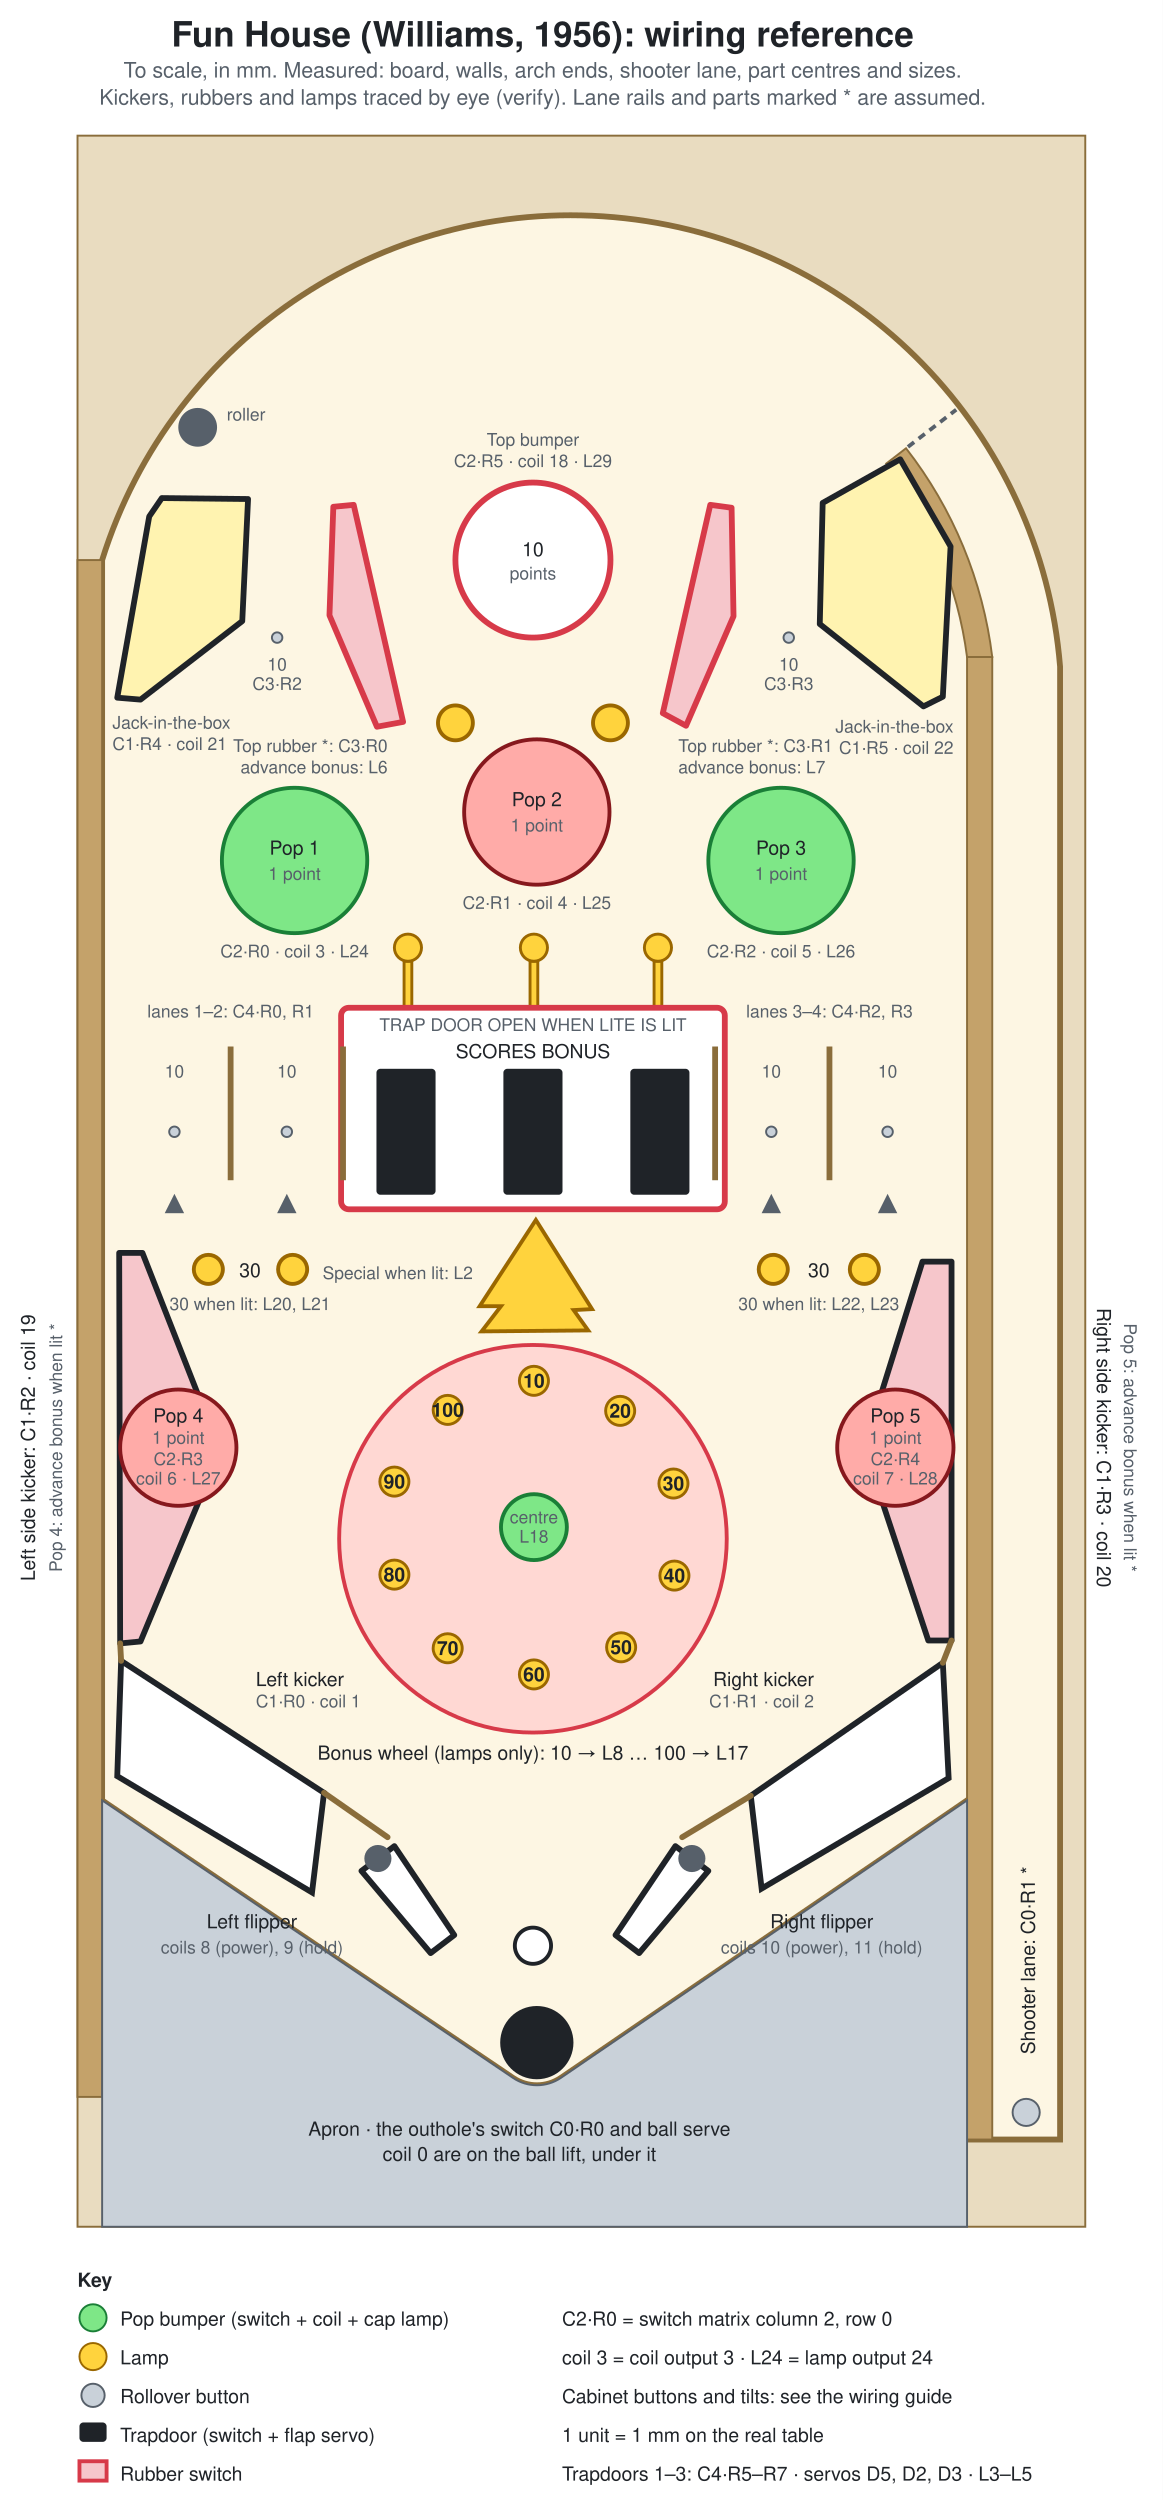
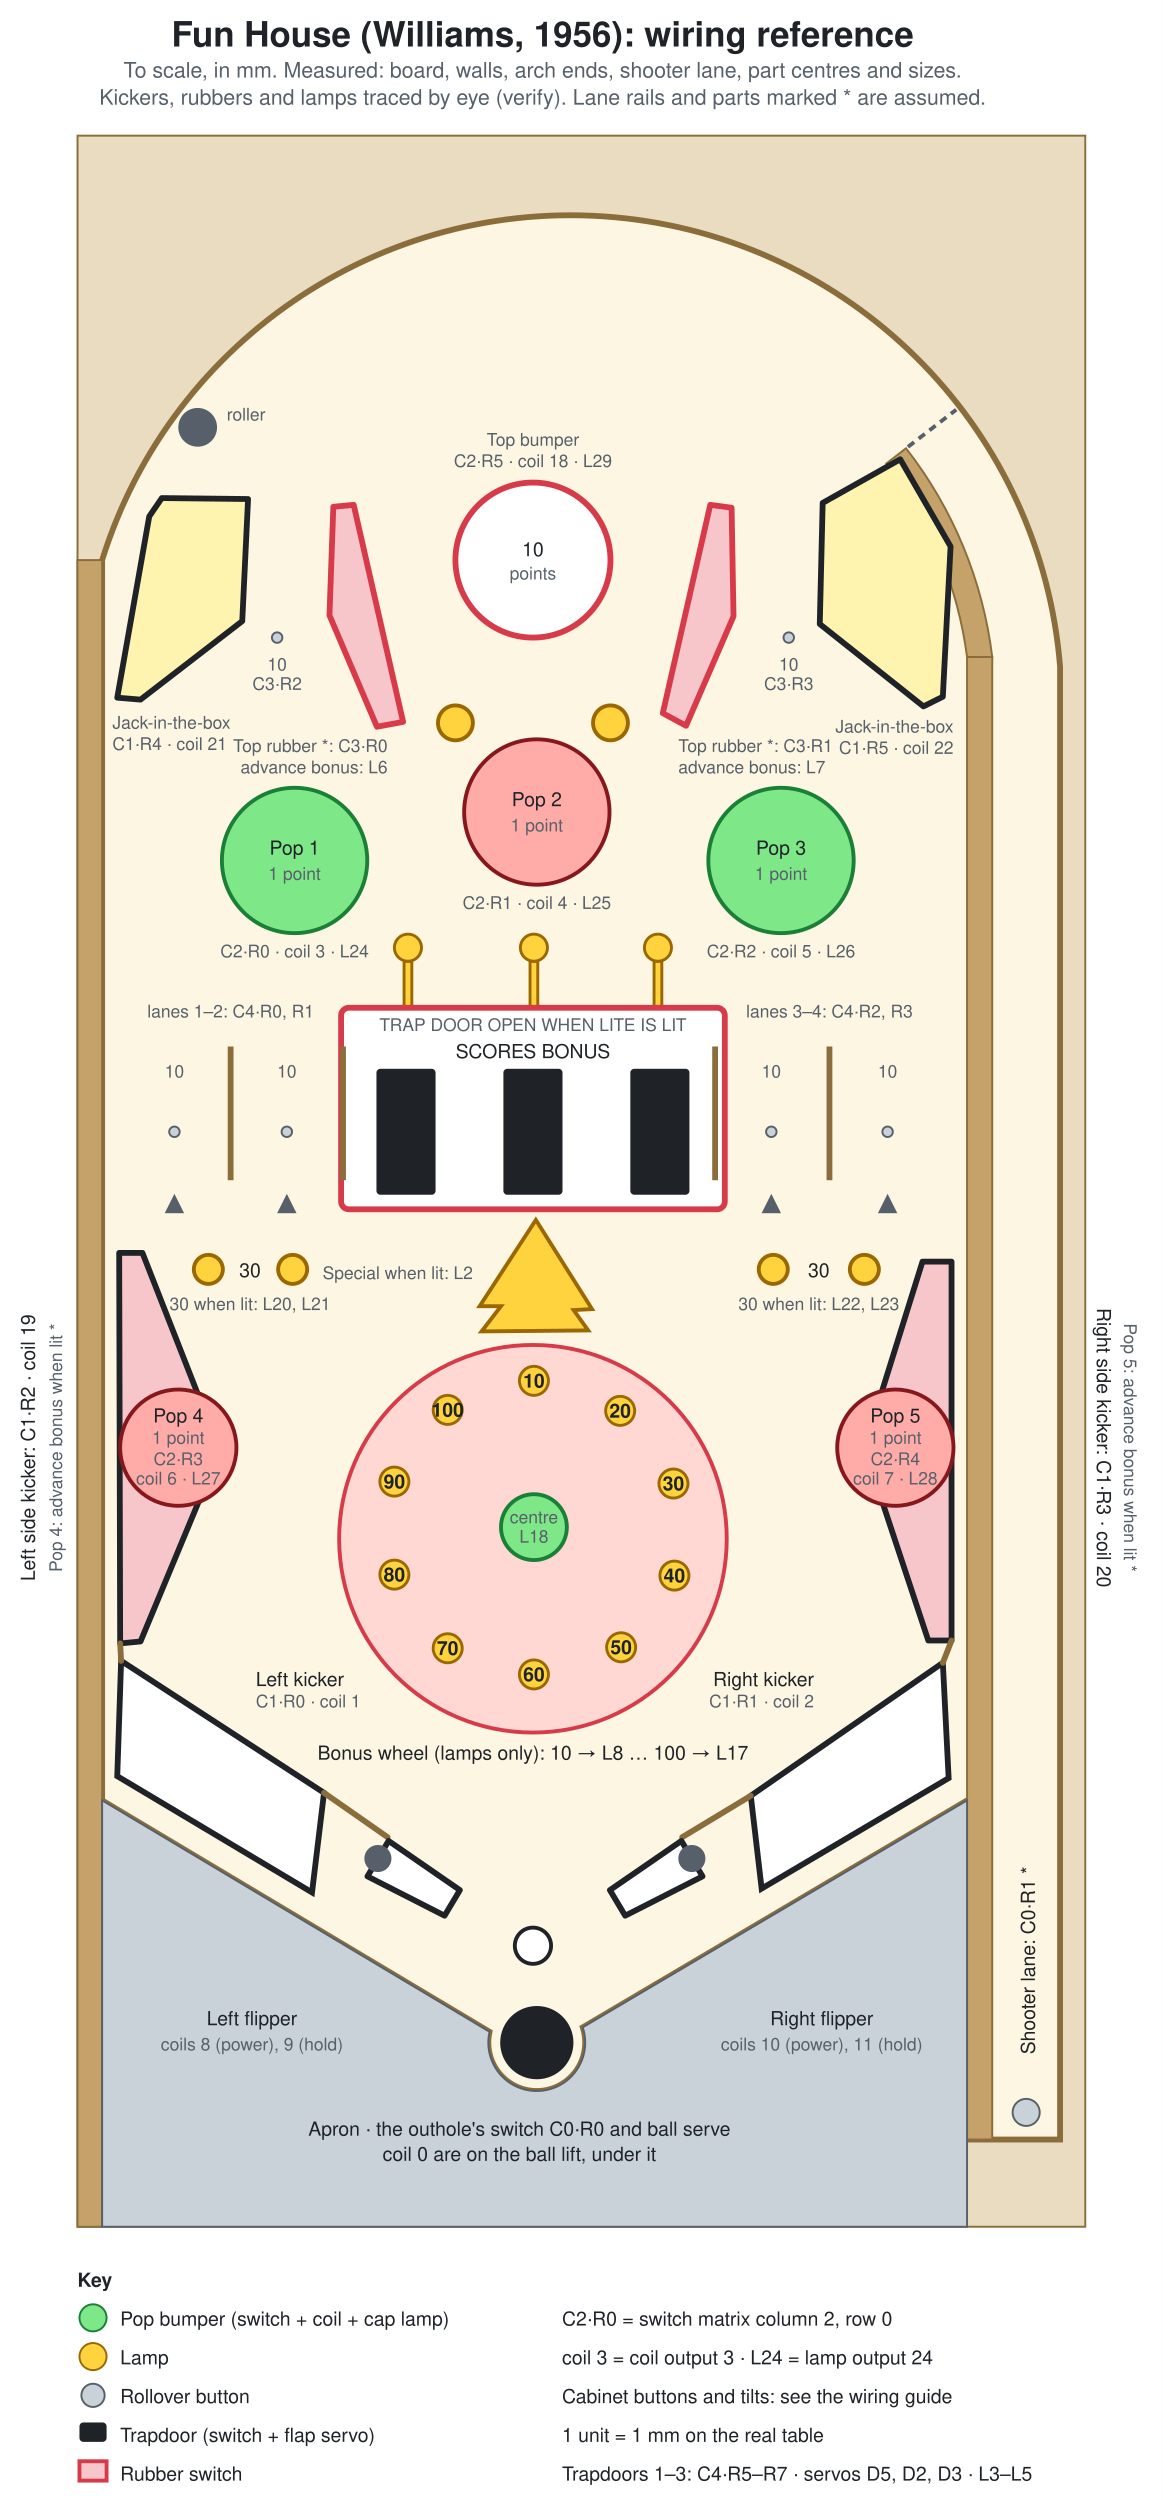
<svg xmlns="http://www.w3.org/2000/svg" viewBox="-40 -70 600 1290" width="600" height="1290" font-family="Helvetica, Arial, sans-serif">
  <style>
    .label { font-size: 10px; fill: #1f2328; }
    .tag { font-size: 9px; fill: #57606a; }
    .title { font-size: 18px; font-weight: bold; fill: #1f2328; }
    .sub { font-size: 11px; fill: #57606a; }
    .wheel { font-size: 10px; font-weight: bold; fill: #1f2328; text-anchor: middle; }
    .mid { text-anchor: middle; }
    .end { text-anchor: end; }
  </style>
  <rect x="-40" y="-70" width="600" height="1290" fill="#ffffff" />
  <text x="240" y="-46" class="title mid">Fun House (Williams, 1956): wiring reference</text>
  <text x="240" y="-30" class="sub mid">To scale, in mm. Measured: board, walls, arch ends, shooter lane, part centres and sizes.</text>
  <text x="240" y="-16" class="sub mid">Kickers, rubbers and lamps traced by eye (verify). Lane rails and parts marked * are assumed.</text>
  <rect x="0" y="0" width="520" height="1079" fill="#e9dcc0" stroke="#8a6d3b" stroke-width="1" data-board="" />
-   <path d="M 12.7 859 L 12.7 219 A 253.3 253.3 0 0 1 507 274 L 507 1034 L 459 1034 L 459 859 L 249.4 1002.2 A 22 22 0 0 1 224.7 1002.2 Z" fill="#fdf6e3" stroke="#8a6d3b" stroke-width="3" data-wall="" />
-   <rect x="0" y="219" width="12.7" height="793" fill="#c4a26a" stroke="#8a6d3b" stroke-width="1" />
+   <path d="M 12.7 859 L 12.7 219 A 253.3 253.3 0 0 1 507 274 L 507 1034 L 459 1034 L 459 859 L 260.7 976.1 A 25 25 0 1 1 212.6 978.4 Z" fill="#fdf6e3" stroke="#8a6d3b" stroke-width="3" data-wall="" />
+   <rect x="0" y="219" width="12.7" height="860" fill="#c4a26a" stroke="#8a6d3b" stroke-width="1" />
  <rect x="459" y="269" width="13" height="765" fill="#c4a26a" stroke="#8a6d3b" stroke-width="1" data-wall="" />
  <path d="M 472 269 A 218.3 218.3 0 0 0 427.5 161.3 L 417.3 169.2 A 205.4 205.4 0 0 1 459 269 Z" fill="#c4a26a" stroke="#8a6d3b" stroke-width="1" data-wall="" />
  <line x1="428.5" y1="160.6" x2="453.4" y2="141.4" stroke="#57606a" stroke-width="2" stroke-dasharray="4 3" data-gate="" />
  <circle cx="489.5" cy="1020" r="7" fill="#c9d1d9" stroke="#57606a" data-switch="C0R1" />
  <text x="494" y="990" class="label" transform="rotate(-90 494 990)">Shooter lane: C0·R1 *</text>
  <circle cx="62" cy="150.5" r="10" fill="#57606a" data-wall="" />
  <text x="77" y="147" class="tag">roller</text>
  <g fill="#fff3b0" stroke="#1f2328" stroke-width="3" stroke-linejoin="round">
    <polygon points="43.5,187 88,187.5 85,250.5 32.5,291 20.5,290 37,196.5" data-switch="C1R4" data-coil="21" />
    <polygon points="424.5,167 384.5,189.5 383,252 436.5,294.5 446.5,289.5 450.5,212" data-switch="C1R5" data-coil="22" />
  </g>
  <text x="18" y="306" class="tag">Jack-in-the-box</text>
  <text x="18" y="317" class="tag">C1·R4 · coil 21</text>
  <text x="452" y="308" class="tag end">Jack-in-the-box</text>
  <text x="452" y="319" class="tag end">C1·R5 · coil 22</text>
  <g fill="#f6c6cb" stroke="#d73a49" stroke-width="3" stroke-linejoin="round">
    <polygon points="132,191.5 142.5,190.5 168,302.5 154.5,305 130,247.5" data-switch="C3R0" />
    <polygon points="337.5,192 326.5,190.5 302,298 314,304.5 338.5,248" data-switch="C3R1" />
  </g>
  <g fill="#ffd33d" stroke="#9a6700" stroke-width="2">
    <circle cx="195" cy="303" r="9" data-lamp="6" />
    <circle cx="275" cy="303" r="9" data-lamp="7" />
  </g>
  <text x="160" y="318" class="tag end">Top rubber *: C3·R0</text>
  <text x="160" y="329" class="tag end">advance bonus: L6</text>
  <text x="310" y="318" class="tag">Top rubber *: C3·R1</text>
  <text x="310" y="329" class="tag">advance bonus: L7</text>
  <g fill="#c9d1d9" stroke="#57606a">
    <circle cx="103" cy="259" r="2.7" data-switch="C3R2" />
    <circle cx="367" cy="259" r="2.7" data-switch="C3R3" />
  </g>
  <text x="103" y="276" class="tag mid">10</text>
  <text x="367" y="276" class="tag mid">10</text>
  <text x="103" y="286" class="tag mid">C3·R2</text>
  <text x="367" y="286" class="tag mid">C3·R3</text>
  <circle cx="235" cy="219" r="40" fill="#ffffff" stroke="#d73a49" stroke-width="3" data-switch="C2R5" data-coil="18" data-lamp="29" data-measured="Top bumper centre" />
  <text x="235" y="217" class="label mid">10</text>
  <text x="235" y="229" class="tag mid">points</text>
  <text x="235" y="160" class="tag mid">Top bumper</text>
  <text x="235" y="171" class="tag mid">C2·R5 · coil 18 · L29</text>
  <g fill="#7ee787" stroke="#1a7f37" stroke-width="2">
    <circle cx="112" cy="374" r="37.5" data-switch="C2R0" data-coil="3" data-lamp="24" data-measured="Pop 1 centre (upper left)" />
    <circle cx="363" cy="374" r="37.5" data-switch="C2R2" data-coil="5" data-lamp="26" data-measured="Pop 3 centre (upper right)" />
  </g>
  <circle cx="237" cy="349" r="37.5" fill="#ffaba8" stroke="#86181d" stroke-width="2" data-switch="C2R1" data-coil="4" data-lamp="25" data-measured="Pop 2 centre (upper middle)" />
  <text x="112" y="371" class="label mid">Pop 1</text>
  <text x="112" y="384" class="tag mid">1 point</text>
  <text x="237" y="346" class="label mid">Pop 2</text>
  <text x="237" y="359" class="tag mid">1 point</text>
  <text x="363" y="371" class="label mid">Pop 3</text>
  <text x="363" y="384" class="tag mid">1 point</text>
  <text x="112" y="424" class="tag mid">C2·R0 · coil 3 · L24</text>
  <text x="363" y="424" class="tag mid">C2·R2 · coil 5 · L26</text>
  <text x="237" y="399" class="tag mid">C2·R1 · coil 4 · L25</text>
  <g fill="#ffd33d" stroke="#9a6700" stroke-width="1.5">
    <rect x="168.5" y="426" width="4" height="24" />
    <rect x="233.5" y="426" width="4" height="24" />
    <rect x="297.5" y="426" width="4" height="24" />
    <circle cx="170.5" cy="419" r="7" data-lamp="3" />
    <circle cx="235.5" cy="419" r="7" data-lamp="4" />
    <circle cx="299.5" cy="419" r="7" data-lamp="5" />
  </g>
  <rect x="136" y="450" width="198" height="104" rx="4" fill="#ffffff" stroke="#d73a49" stroke-width="3" />
  <text x="235" y="462" class="tag mid">TRAP DOOR OPEN WHEN LITE IS LIT</text>
  <g fill="#1f2328">
    <rect x="154.25" y="481.5" width="30.5" height="65" rx="2" data-switch="C4R5" data-trapdoor="0" data-measured="Left trapdoor hole centre" />
    <rect x="219.75" y="481.5" width="30.5" height="65" rx="2" data-switch="C4R6" data-trapdoor="1" data-measured="Middle trapdoor hole centre" />
    <rect x="285.25" y="481.5" width="30.5" height="65" rx="2" data-switch="C4R7" data-trapdoor="2" data-measured="Right trapdoor hole centre" />
  </g>
  <text x="235" y="476" class="label mid">SCORES BONUS</text>
  <g stroke="#8a6d3b" stroke-width="3">
    <line x1="79" y1="470" x2="79" y2="539" data-wall="" />
    <line x1="137" y1="470" x2="137" y2="539" data-wall="" />
    <line x1="329" y1="470" x2="329" y2="539" data-wall="" />
    <line x1="388" y1="470" x2="388" y2="539" data-wall="" />
  </g>
  <g class="tag mid">
    <text x="50" y="486">10</text>
    <text x="108" y="486">10</text>
    <text x="358" y="486">10</text>
    <text x="418" y="486">10</text>
  </g>
  <g fill="#c9d1d9" stroke="#57606a">
    <circle cx="50" cy="514" r="2.7" data-switch="C4R0" data-measured="Lane 1 rollover (far left)" />
    <circle cx="108" cy="514" r="2.7" data-switch="C4R1" data-measured="Lane 2 rollover" />
    <circle cx="358" cy="514" r="2.7" data-switch="C4R2" data-measured="Lane 3 rollover" />
    <circle cx="418" cy="514" r="2.7" data-switch="C4R3" data-measured="Lane 4 rollover (far right)" />
  </g>
  <text x="79" y="455" class="tag mid">lanes 1–2: C4·R0, R1</text>
  <text x="388" y="455" class="tag mid">lanes 3–4: C4·R2, R3</text>
  <g fill="#57606a">
    <polygon points="50,546 45,556 55,556" />
    <polygon points="108,546 103,556 113,556" />
    <polygon points="358,546 353,556 363,556" />
    <polygon points="418,546 413,556 423,556" />
  </g>
  <g fill="#ffd33d" stroke="#9a6700" stroke-width="2">
    <circle cx="67.5" cy="585" r="7.5" data-lamp="20" />
    <circle cx="111" cy="585" r="7.5" data-lamp="21" />
    <circle cx="359" cy="585" r="7.5" data-lamp="22" />
    <circle cx="406" cy="585" r="7.5" data-lamp="23" />
  </g>
  <text x="89" y="589" class="label mid">30</text>
  <text x="382.5" y="589" class="label mid">30</text>
  <text x="89" y="606" class="tag mid">30 when lit: L20, L21</text>
  <text x="382.5" y="606" class="tag mid">30 when lit: L22, L23</text>
  <polygon points="236.5,559.5 265.5,605.5 256,606 263.5,616.5 208.5,617 218.5,604 207.5,604" fill="#ffd33d" stroke="#9a6700" stroke-width="2" data-lamp="2" />
  <text x="204" y="590" class="tag end">Special when lit: L2</text>
  <g fill="#f6c6cb" stroke="#1f2328" stroke-width="3" stroke-linejoin="round">
    <polygon points="21.5,576.5 33.5,576.5 73.5,678.5 32.5,777 22,778" data-switch="C1R2" data-coil="19" />
    <polygon points="451,581 436,581 406,677 439,776.5 451,776.5" data-switch="C1R3" data-coil="20" />
  </g>
  <text x="-22" y="677" class="label mid" transform="rotate(-90 -22 677)">Left side kicker: C1·R2 · coil 19</text>
  <text x="-8" y="677" class="tag mid" transform="rotate(-90 -8 677)">Pop 4: advance bonus when lit *</text>
  <text x="526" y="677" class="label mid" transform="rotate(90 526 677)">Right side kicker: C1·R3 · coil 20</text>
  <text x="540" y="677" class="tag mid" transform="rotate(90 540 677)">Pop 5: advance bonus when lit *</text>
  <g fill="#ffaba8" stroke="#86181d" stroke-width="2">
    <circle cx="52" cy="677" r="30" data-switch="C2R3" data-coil="6" data-lamp="27" data-measured="Pop 4 centre (lower left)" />
    <circle cx="422" cy="677" r="30" data-switch="C2R4" data-coil="7" data-lamp="28" data-measured="Pop 5 centre (lower right)" />
  </g>
  <text x="52" y="664" class="label mid">Pop 4</text>
  <text x="52" y="675" class="tag mid">1 point</text>
  <text x="52" y="686" class="tag mid">C2·R3</text>
  <text x="52" y="696" class="tag mid">coil 6 · L27</text>
  <text x="422" y="664" class="label mid">Pop 5</text>
  <text x="422" y="675" class="tag mid">1 point</text>
  <text x="422" y="686" class="tag mid">C2·R4</text>
  <text x="422" y="696" class="tag mid">coil 7 · L28</text>
  <circle cx="235" cy="724" r="100" fill="#ffd8d3" stroke="#d73a49" stroke-width="2" data-measured="Bonus wheel centre" />
  <g fill="#ffd33d" stroke="#9a6700" stroke-width="1.5">
    <circle cx="235.5" cy="642.5" r="7.5" data-lamp="8" />
    <circle cx="280" cy="658" r="7.5" data-lamp="9" />
    <circle cx="307.5" cy="695.5" r="7.5" data-lamp="10" />
    <circle cx="308" cy="743" r="7.5" data-lamp="11" />
    <circle cx="280.5" cy="780" r="7.5" data-lamp="12" />
    <circle cx="235.5" cy="794" r="7.5" data-lamp="13" />
    <circle cx="191" cy="780.5" r="7.5" data-lamp="14" />
    <circle cx="163.5" cy="742.5" r="7.5" data-lamp="15" />
    <circle cx="163.5" cy="694.5" r="7.5" data-lamp="16" />
    <circle cx="191" cy="657.5" r="7.5" data-lamp="17" />
  </g>
  <text x="235.5" y="646" class="wheel">10</text>
  <text x="280" y="661.5" class="wheel">20</text>
  <text x="307.5" y="699" class="wheel">30</text>
  <text x="308" y="746.5" class="wheel">40</text>
  <text x="280.5" y="783.5" class="wheel">50</text>
  <text x="235.5" y="797.5" class="wheel">60</text>
  <text x="191" y="784" class="wheel">70</text>
  <text x="163.5" y="746" class="wheel">80</text>
  <text x="163.5" y="698" class="wheel">90</text>
  <text x="191" y="661" class="wheel">100</text>
  <circle cx="235.5" cy="718" r="17" fill="#7ee787" stroke="#1a7f37" stroke-width="2" data-lamp="18" />
  <text x="235.5" y="716" class="tag mid">centre</text>
  <text x="235.5" y="726" class="tag mid">L18</text>
  <text x="235" y="838" class="label mid">Bonus wheel (lamps only): 10 → L8 … 100 → L17</text>
  <polygon points="22.5,787 20.5,846.5 121,906.5 127.2,855.1" fill="#ffffff" stroke="#1f2328" stroke-width="3" data-switch="C1R0" data-coil="1" />
  <polygon points="446.5,788 449.5,847.5 353,904.5 347.4,856.6" fill="#ffffff" stroke="#1f2328" stroke-width="3" data-switch="C1R1" data-coil="2" />
  <text x="92" y="800" class="label">Left kicker</text>
  <text x="92" y="811" class="tag">C1·R0 · coil 1</text>
  <text x="380" y="800" class="label end">Right kicker</text>
  <text x="380" y="811" class="tag end">C1·R1 · coil 2</text>
  <g stroke="#8a6d3b" stroke-width="3" stroke-linecap="round">
    <line x1="22" y1="778" x2="22.5" y2="787" data-wall="" />
    <line x1="451" y1="776.5" x2="446.5" y2="788" data-wall="" />
    <line x1="127.2" y1="855.1" x2="160" y2="878" data-wall="" />
    <line x1="347.4" y1="856.6" x2="312" y2="878" data-wall="" />
  </g>
-   <path d="M 12.7 859 L 224.7 1002.2 A 22 22 0 0 0 249.4 1002.2 L 459 859 L 459 1079 L 12.7 1079 Z" fill="#c9d1d9" stroke="#57606a" stroke-width="1" />
+   <path d="M 12.7 859 L 212.6 978.4 A 25 25 0 1 0 260.7 976.1 L 459 859 L 459 1079 L 12.7 1079 Z" fill="#c9d1d9" stroke="#57606a" stroke-width="1" />
  <g fill="#ffffff" stroke="#1f2328" stroke-width="3" stroke-linejoin="round">
-     <path d="M 146.5 895.4 L 182.2 937.8 L 194.4 928.5 L 163.5 882.6 Z" data-coil="8 9" data-flipper="left" />
-     <path d="M 308.5 882.6 L 277.6 928.5 L 289.8 937.8 L 325.5 895.4 Z" data-coil="10 11" data-flipper="right" />
+     <path d="M 149.6 898.2 L 189.4 918.5 L 197.3 905.3 L 160.5 879.9 Z" data-coil="8 9" data-flipper="left" />
+     <path d="M 311.6 879.9 L 274.7 905.3 L 282.6 918.5 L 322.5 898.2 Z" data-coil="10 11" data-flipper="right" />
  </g>
  <circle cx="155" cy="889" r="7" fill="#57606a" data-measured="Left flipper pivot" />
  <circle cx="317" cy="889" r="7" fill="#57606a" data-measured="Right flipper pivot" />
-   <text x="90" y="925" class="label mid">Left flipper</text>
-   <text x="90" y="938" class="tag mid">coils 8 (power), 9 (hold)</text>
-   <text x="384" y="925" class="label mid">Right flipper</text>
-   <text x="384" y="938" class="tag mid">coils 10 (power), 11 (hold)</text>
+   <text x="90" y="975" class="label mid">Left flipper</text>
+   <text x="90" y="988" class="tag mid">coils 8 (power), 9 (hold)</text>
+   <text x="384" y="975" class="label mid">Right flipper</text>
+   <text x="384" y="988" class="tag mid">coils 10 (power), 11 (hold)</text>
  <circle cx="235" cy="934" r="9.35" fill="#ffffff" stroke="#1f2328" stroke-width="2" data-wall="" data-measured="Centre post" />
  <circle cx="237" cy="984" r="18.9" fill="#1f2328" data-switch="C0R0" data-coil="0" data-measured="Outhole centre" />
  <text x="228" y="1032" class="label mid">Apron · the outhole's switch C0·R0 and ball serve</text>
  <text x="228" y="1045" class="label mid">coil 0 are on the ball lift, under it</text>
  <g transform="translate(0, 1110)">
    <text x="0" y="0" class="label" font-weight="bold">Key</text>
    <circle cx="8" cy="16" r="7" fill="#7ee787" stroke="#1a7f37" />
    <text x="22" y="20" class="label">Pop bumper (switch + coil + cap lamp)</text>
    <circle cx="8" cy="36" r="7" fill="#ffd33d" stroke="#9a6700" />
    <text x="22" y="40" class="label">Lamp</text>
    <circle cx="8" cy="56" r="6" fill="#c9d1d9" stroke="#57606a" />
    <text x="22" y="60" class="label">Rollover button</text>
    <rect x="1" y="70" width="14" height="10" rx="2" fill="#1f2328" />
    <text x="22" y="80" class="label">Trapdoor (switch + flap servo)</text>
    <rect x="1" y="90" width="14" height="10" fill="#f6c6cb" stroke="#d73a49" stroke-width="2" />
    <text x="22" y="100" class="label">Rubber switch</text>
    <text x="250" y="20" class="label">C2·R0 = switch matrix column 2, row 0</text>
    <text x="250" y="40" class="label">coil 3 = coil output 3 · L24 = lamp output 24</text>
    <text x="250" y="60" class="label">Cabinet buttons and tilts: see the wiring guide</text>
    <text x="250" y="80" class="label">1 unit = 1 mm on the real table</text>
    <text x="250" y="100" class="label">Trapdoors 1–3: C4·R5–R7 · servos D5, D2, D3 · L3–L5</text>
  </g>
</svg>
